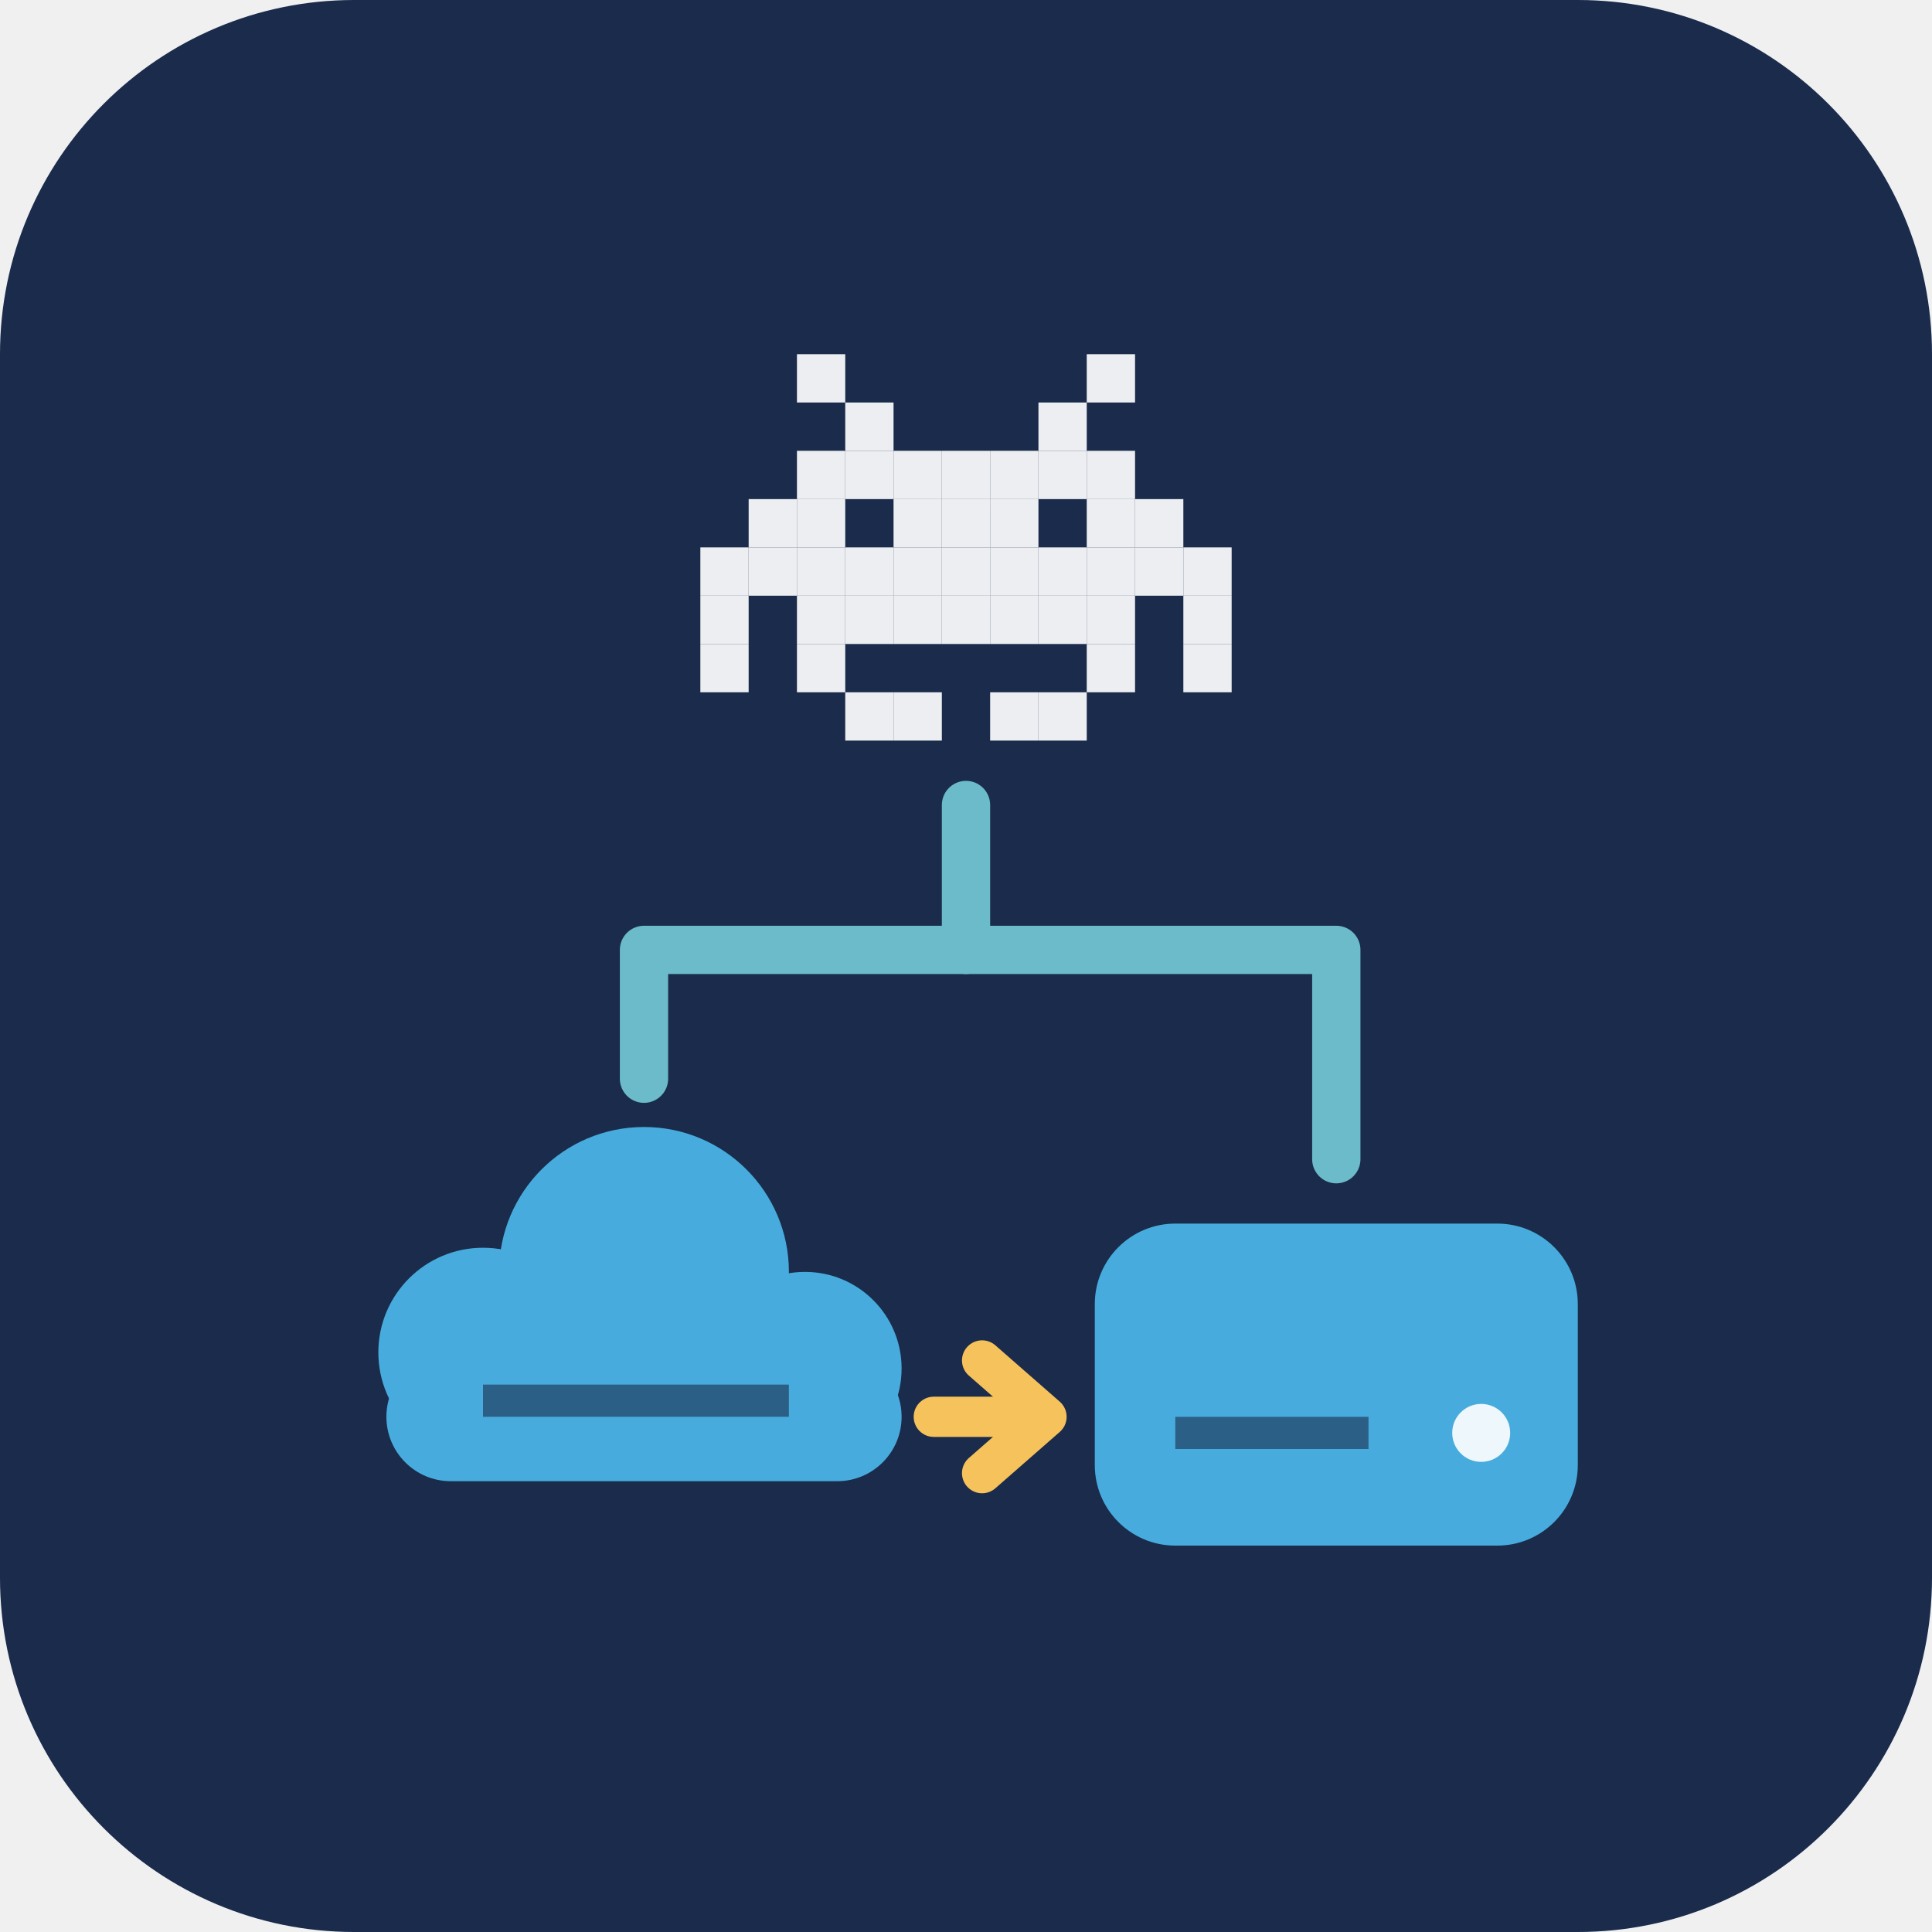
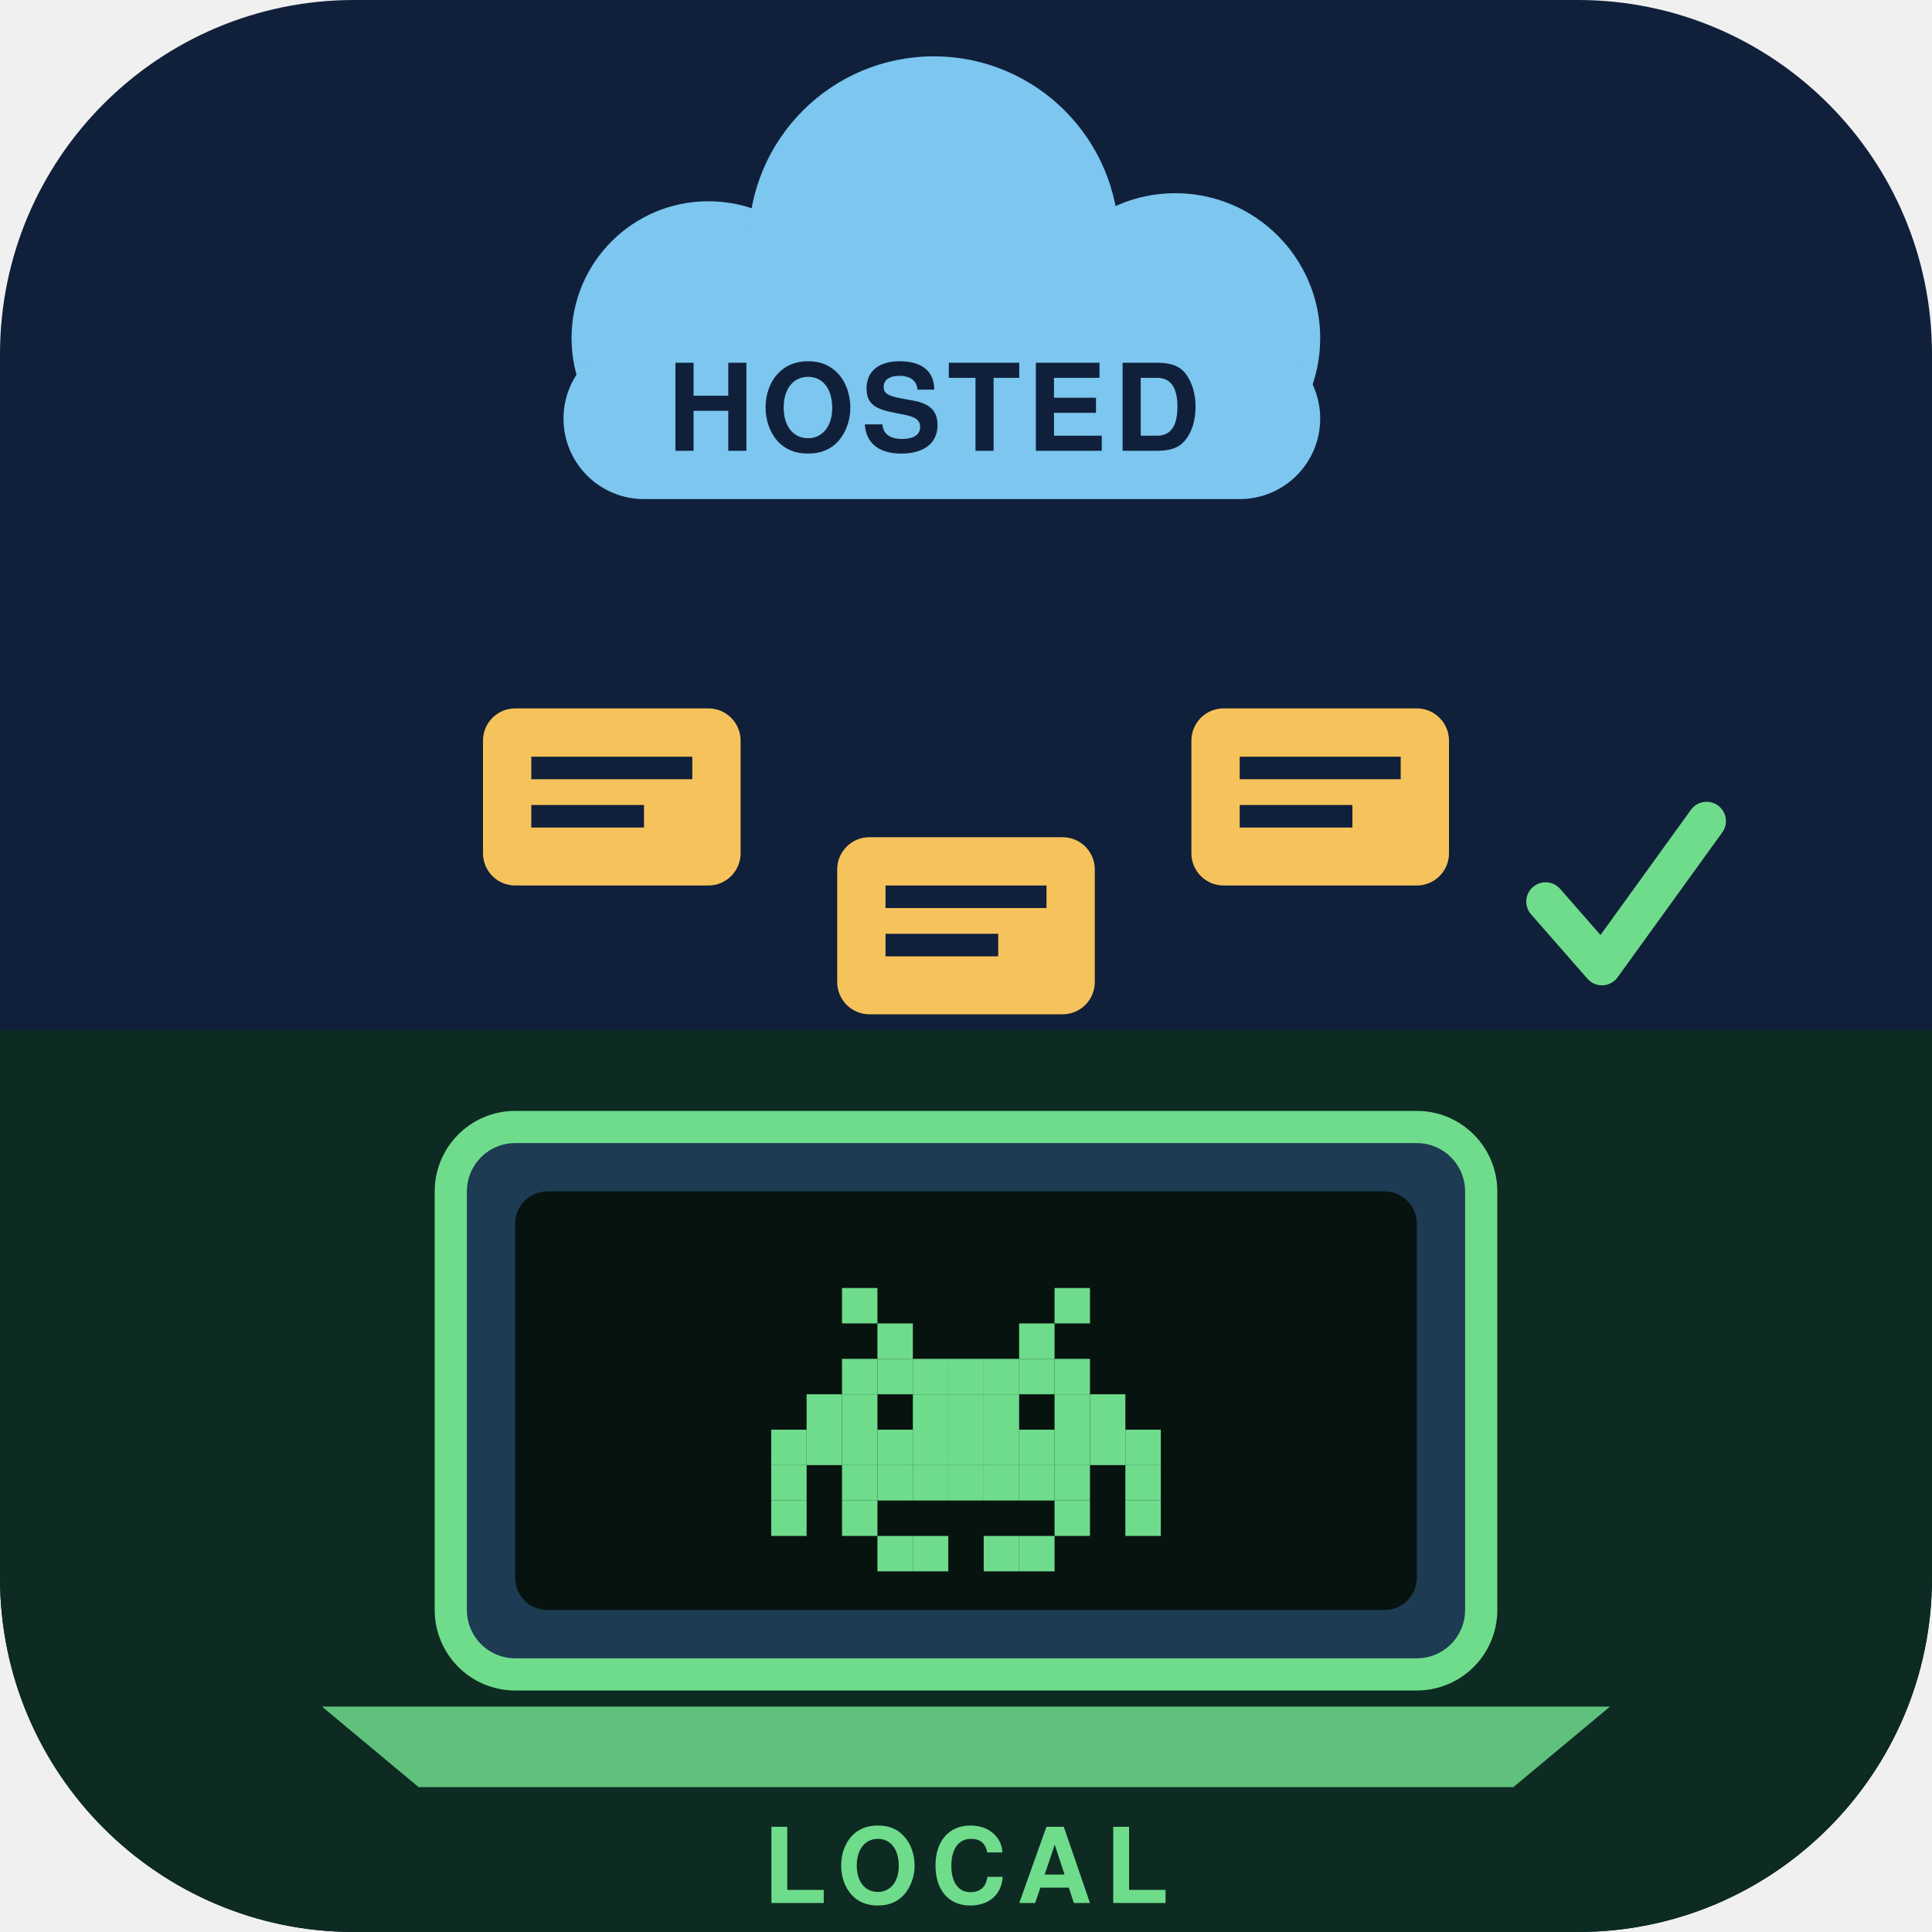
- <svg xmlns="http://www.w3.org/2000/svg" viewBox="0 0 120 120" width="120" height="120">
-   <rect width="120" height="120" rx="22" fill="#1a2b4b" />
-   <g fill="#ffffff" opacity="0.92">
-     <rect x="49.5" y="22" width="3" height="3" />
-     <rect x="67.5" y="22" width="3" height="3" />
-     <rect x="52.5" y="25" width="3" height="3" />
-     <rect x="64.5" y="25" width="3" height="3" />
-     <rect x="49.5" y="28" width="3" height="3" />
-     <rect x="52.5" y="28" width="3" height="3" />
-     <rect x="55.5" y="28" width="3" height="3" />
-     <rect x="58.5" y="28" width="3" height="3" />
-     <rect x="61.5" y="28" width="3" height="3" />
-     <rect x="64.5" y="28" width="3" height="3" />
-     <rect x="67.5" y="28" width="3" height="3" />
-     <rect x="46.5" y="31" width="3" height="3" />
-     <rect x="49.5" y="31" width="3" height="3" />
-     <rect x="55.5" y="31" width="3" height="3" />
-     <rect x="58.5" y="31" width="3" height="3" />
-     <rect x="61.5" y="31" width="3" height="3" />
-     <rect x="67.5" y="31" width="3" height="3" />
-     <rect x="70.5" y="31" width="3" height="3" />
-     <rect x="43.5" y="34" width="3" height="3" />
-     <rect x="46.5" y="34" width="3" height="3" />
-     <rect x="49.5" y="34" width="3" height="3" />
-     <rect x="52.5" y="34" width="3" height="3" />
-     <rect x="55.5" y="34" width="3" height="3" />
-     <rect x="58.5" y="34" width="3" height="3" />
-     <rect x="61.5" y="34" width="3" height="3" />
-     <rect x="64.5" y="34" width="3" height="3" />
-     <rect x="67.5" y="34" width="3" height="3" />
-     <rect x="70.5" y="34" width="3" height="3" />
-     <rect x="73.5" y="34" width="3" height="3" />
-     <rect x="43.5" y="37" width="3" height="3" />
-     <rect x="49.5" y="37" width="3" height="3" />
-     <rect x="52.5" y="37" width="3" height="3" />
-     <rect x="55.5" y="37" width="3" height="3" />
-     <rect x="58.5" y="37" width="3" height="3" />
-     <rect x="61.5" y="37" width="3" height="3" />
-     <rect x="64.5" y="37" width="3" height="3" />
-     <rect x="67.5" y="37" width="3" height="3" />
-     <rect x="73.5" y="37" width="3" height="3" />
-     <rect x="43.5" y="40" width="3" height="3" />
-     <rect x="49.5" y="40" width="3" height="3" />
-     <rect x="67.5" y="40" width="3" height="3" />
-     <rect x="73.5" y="40" width="3" height="3" />
-     <rect x="52.5" y="43" width="3" height="3" />
-     <rect x="55.5" y="43" width="3" height="3" />
-     <rect x="61.5" y="43" width="3" height="3" />
-     <rect x="64.5" y="43" width="3" height="3" />
+ <svg xmlns="http://www.w3.org/2000/svg" viewBox="0 0 120 120" width="120" height="120" role="img" font-family="-apple-system, Helvetica, Arial, sans-serif">
+   <rect width="120" height="120" rx="22" fill="#10203a" />
+   <path d="M0 64 H120 V98 a22 22 0 0 1 -22 22 H22 a22 22 0 0 1 -22 -22 Z" fill="#0d2b22" />
+   <g fill="#7cc6f0">
+     <circle cx="44" cy="21" r="8.5" />
+     <circle cx="58" cy="15" r="11.5" />
+     <circle cx="73" cy="21" r="9" />
+     <rect x="35" y="21" width="47" height="10" rx="5" />
  </g>
-   <g fill="none" stroke="#80deea" stroke-width="3" opacity="0.8" stroke-linecap="round" stroke-linejoin="round">
-     <path d="M60 50 L60 59" />
-     <path d="M40 67 L40 59 L83 59 L83 72" />
+   <text x="58" y="28" text-anchor="middle" font-size="7.5" font-weight="800" fill="#10203a" letter-spacing="0.4">HOSTED</text>
+   <g transform="translate(30,44)">
+     <rect width="16" height="11" rx="2" fill="#f6c25b" />
+     <rect x="3" y="3" width="10" height="1.4" fill="#10203a" />
+     <rect x="3" y="6" width="7" height="1.4" fill="#10203a" />
  </g>
-   <g fill="#4fc3f7" opacity="0.85">
-     <circle cx="30" cy="84" r="6.5" />
-     <circle cx="40" cy="79" r="9" />
-     <circle cx="50" cy="85" r="6" />
-     <rect x="24" y="84" width="32" height="8" rx="4" />
+   <g transform="translate(52,52)">
+     <rect width="16" height="11" rx="2" fill="#f6c25b" />
+     <rect x="3" y="3" width="10" height="1.4" fill="#10203a" />
+     <rect x="3" y="6" width="7" height="1.4" fill="#10203a" />
  </g>
-   <line x1="30" y1="87" x2="49" y2="87" stroke="#1a2b4b" stroke-width="2" opacity="0.6" />
-   <line x1="58" y1="88" x2="64" y2="88" stroke="#f6c25b" stroke-width="2.5" stroke-linecap="round" />
-   <path d="M61 84.5 L65 88 L61 91.5" fill="none" stroke="#f6c25b" stroke-width="2.5" stroke-linecap="round" stroke-linejoin="round" />
-   <rect x="68" y="76" width="30" height="20" rx="5" fill="#4fc3f7" opacity="0.85" />
-   <line x1="73" y1="89" x2="85" y2="89" stroke="#1a2b4b" stroke-width="2" opacity="0.6" />
-   <circle cx="92" cy="89" r="1.8" fill="#ffffff" opacity="0.9" />
+   <g transform="translate(74,44)">
+     <rect width="16" height="11" rx="2" fill="#f6c25b" />
+     <rect x="3" y="3" width="10" height="1.4" fill="#10203a" />
+     <rect x="3" y="6" width="7" height="1.4" fill="#10203a" />
+   </g>
+   <path d="M95 58 L101 51 M99 54 L101 51 L104 54" stroke="#6fdc8c" stroke-width="0" fill="none" />
+   <path d="M96 56 L99.5 60 L106 51" fill="none" stroke="#6fdc8c" stroke-width="2.4" stroke-linecap="round" stroke-linejoin="round" />
+   <rect x="28" y="70" width="64" height="34" rx="4" fill="#1d3b52" stroke="#6fdc8c" stroke-width="2" />
+   <rect x="32" y="74" width="56" height="26" rx="2" fill="#07130f" />
+   <g fill="#6fdc8c">
+     <rect x="52.3" y="80.0" width="2.2" height="2.2" />
+     <rect x="65.5" y="80.0" width="2.2" height="2.2" />
+     <rect x="54.5" y="82.2" width="2.2" height="2.2" />
+     <rect x="63.3" y="82.2" width="2.2" height="2.2" />
+     <rect x="52.3" y="84.4" width="2.2" height="2.2" />
+     <rect x="54.5" y="84.4" width="2.2" height="2.2" />
+     <rect x="56.7" y="84.4" width="2.2" height="2.2" />
+     <rect x="58.9" y="84.4" width="2.2" height="2.2" />
+     <rect x="61.1" y="84.4" width="2.2" height="2.2" />
+     <rect x="63.3" y="84.4" width="2.2" height="2.2" />
+     <rect x="65.5" y="84.4" width="2.2" height="2.2" />
+     <rect x="50.1" y="86.6" width="2.2" height="2.2" />
+     <rect x="52.3" y="86.6" width="2.2" height="2.2" />
+     <rect x="56.7" y="86.6" width="2.2" height="2.2" />
+     <rect x="58.9" y="86.6" width="2.2" height="2.2" />
+     <rect x="61.1" y="86.6" width="2.2" height="2.2" />
+     <rect x="65.5" y="86.6" width="2.2" height="2.2" />
+     <rect x="67.7" y="86.6" width="2.2" height="2.2" />
+     <rect x="47.9" y="88.8" width="2.2" height="2.2" />
+     <rect x="50.1" y="88.8" width="2.2" height="2.2" />
+     <rect x="52.3" y="88.8" width="2.2" height="2.2" />
+     <rect x="54.5" y="88.8" width="2.2" height="2.2" />
+     <rect x="56.7" y="88.8" width="2.2" height="2.2" />
+     <rect x="58.9" y="88.8" width="2.2" height="2.2" />
+     <rect x="61.1" y="88.8" width="2.2" height="2.2" />
+     <rect x="63.3" y="88.8" width="2.2" height="2.2" />
+     <rect x="65.5" y="88.8" width="2.2" height="2.2" />
+     <rect x="67.7" y="88.8" width="2.2" height="2.2" />
+     <rect x="69.9" y="88.8" width="2.2" height="2.2" />
+     <rect x="47.9" y="91.0" width="2.2" height="2.2" />
+     <rect x="52.3" y="91.0" width="2.2" height="2.2" />
+     <rect x="54.5" y="91.0" width="2.2" height="2.2" />
+     <rect x="56.7" y="91.0" width="2.2" height="2.2" />
+     <rect x="58.9" y="91.0" width="2.2" height="2.2" />
+     <rect x="61.1" y="91.0" width="2.2" height="2.2" />
+     <rect x="63.3" y="91.0" width="2.2" height="2.2" />
+     <rect x="65.5" y="91.0" width="2.2" height="2.2" />
+     <rect x="69.9" y="91.0" width="2.2" height="2.2" />
+     <rect x="47.9" y="93.2" width="2.2" height="2.2" />
+     <rect x="52.3" y="93.2" width="2.2" height="2.2" />
+     <rect x="65.5" y="93.2" width="2.2" height="2.2" />
+     <rect x="69.9" y="93.2" width="2.2" height="2.2" />
+     <rect x="54.5" y="95.4" width="2.2" height="2.2" />
+     <rect x="56.7" y="95.4" width="2.2" height="2.2" />
+     <rect x="61.1" y="95.4" width="2.2" height="2.2" />
+     <rect x="63.3" y="95.4" width="2.2" height="2.2" />
+   </g>
+   <path d="M20 106 L100 106 L94 111 L26 111 Z" fill="#6fdc8c" opacity="0.85" />
+   <text x="60" y="118.2" text-anchor="middle" font-size="6.5" font-weight="800" fill="#6fdc8c" letter-spacing="0.8">LOCAL</text>
</svg>
